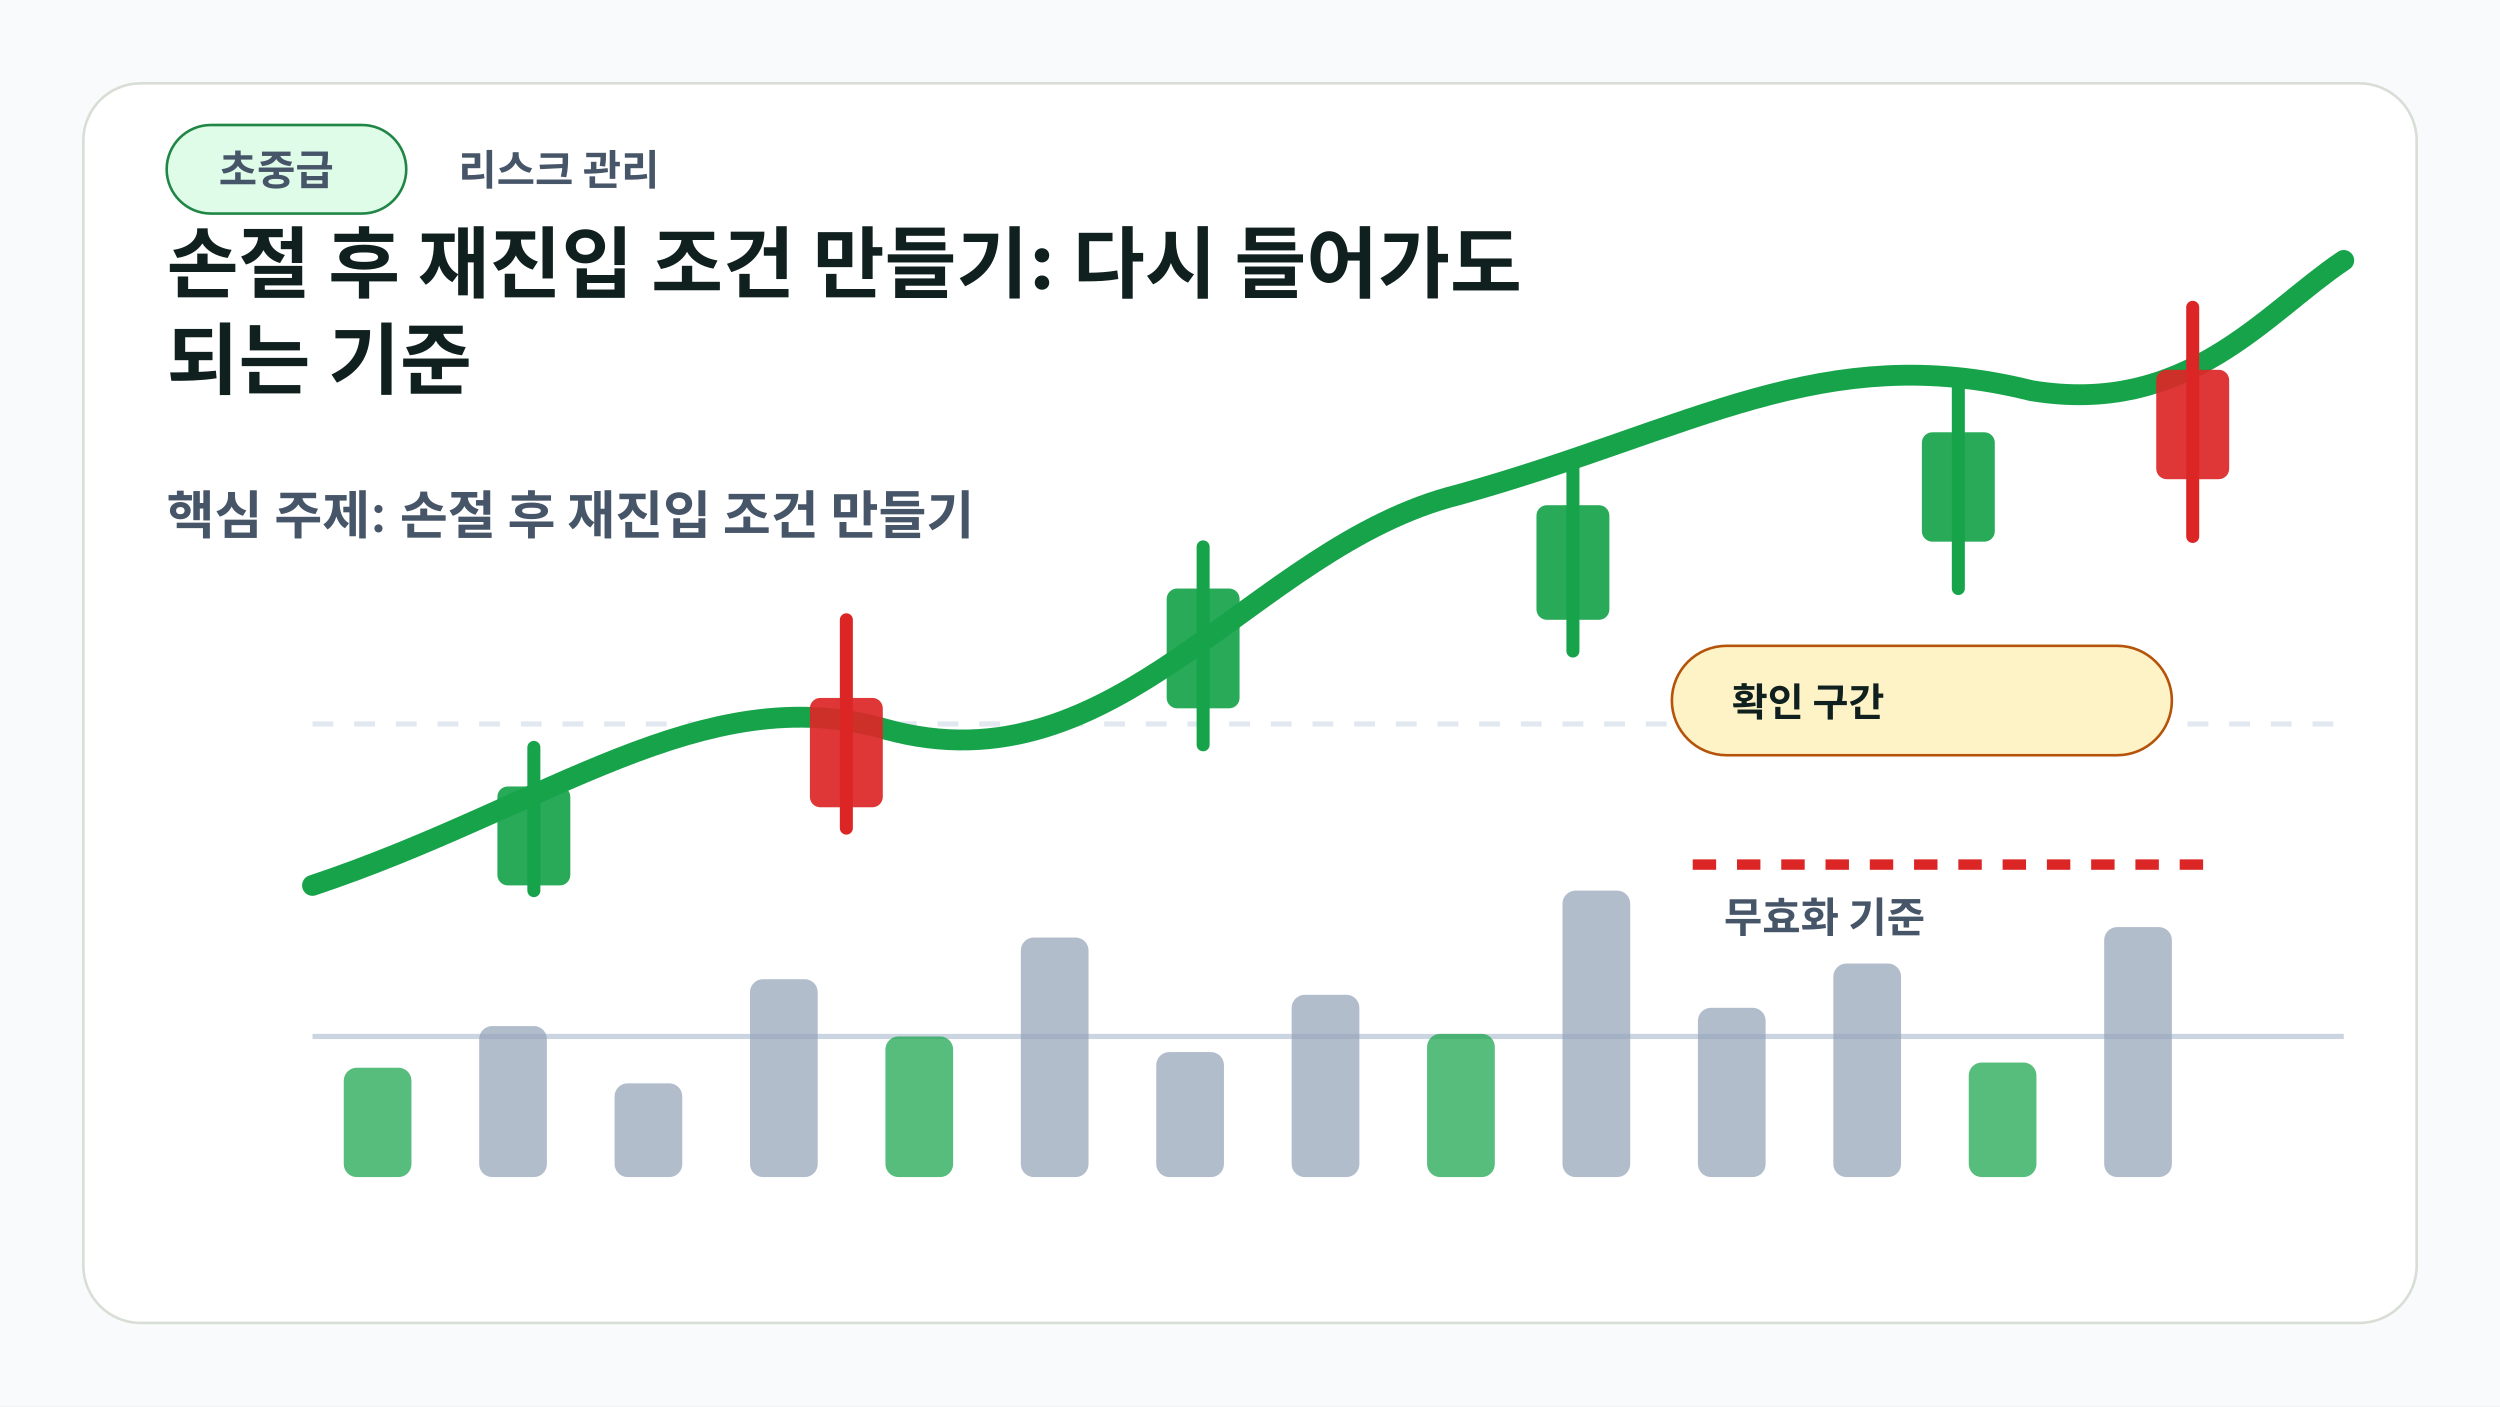
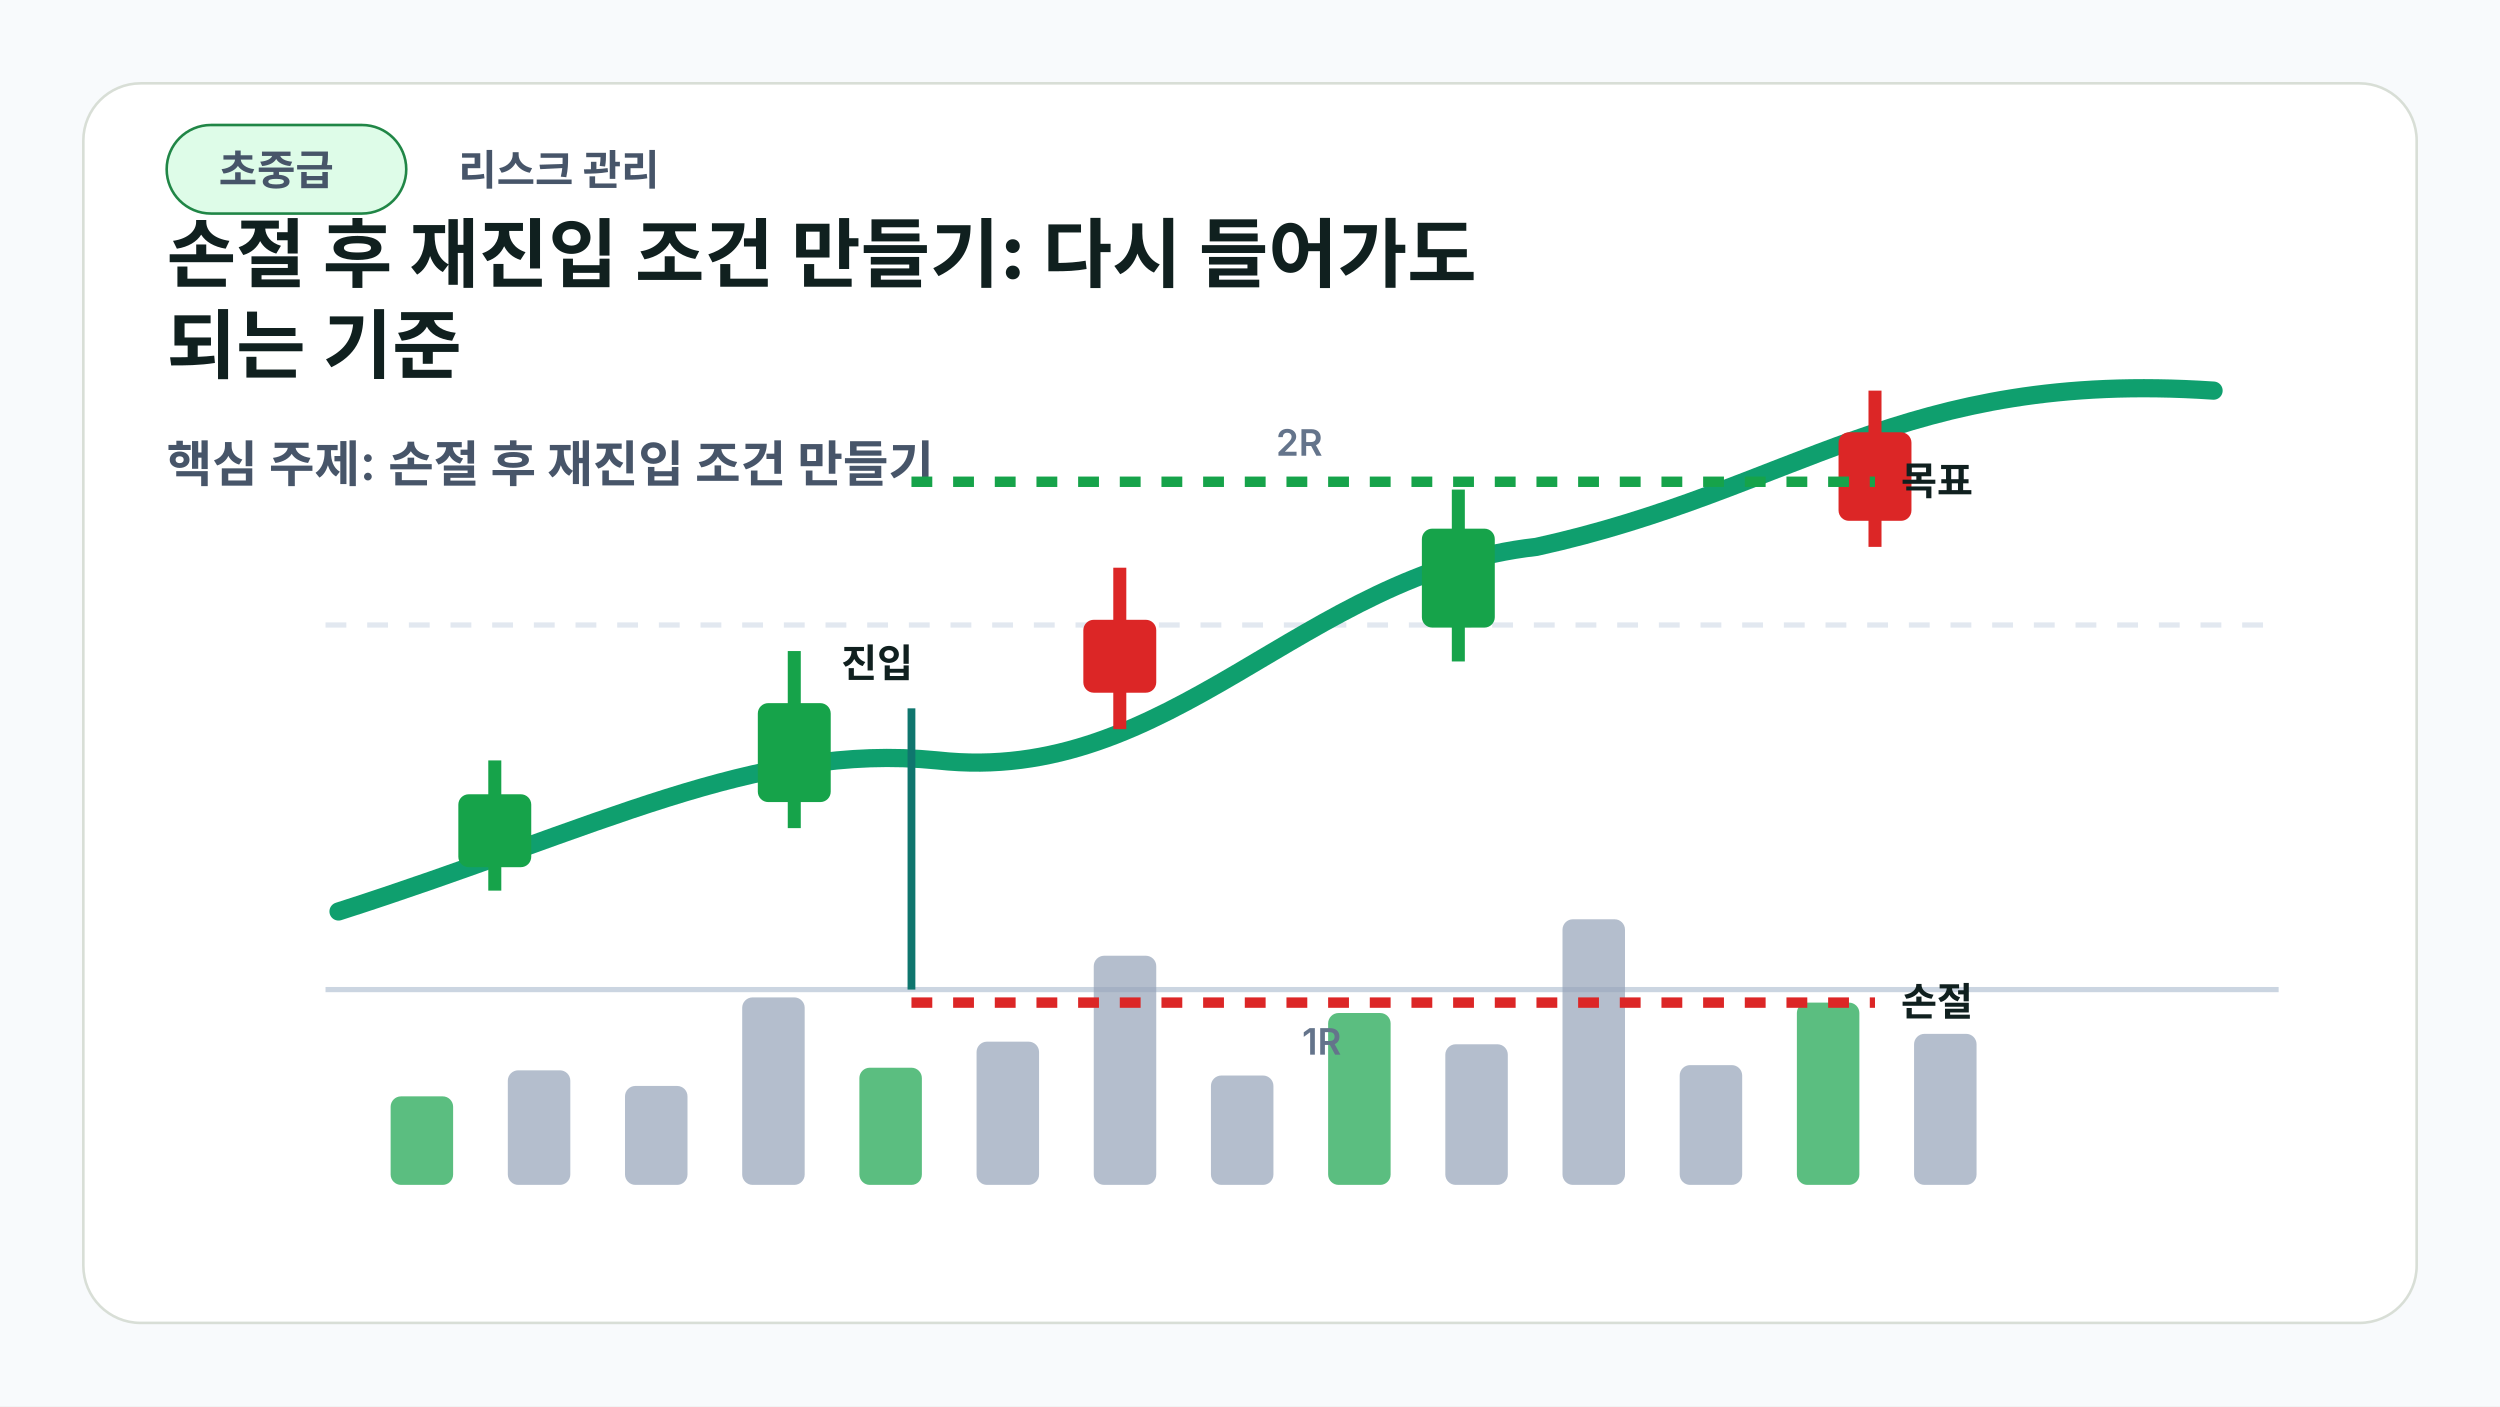
<svg xmlns="http://www.w3.org/2000/svg" width="960" height="540" viewBox="0 0 960 540" role="img" aria-labelledby="title desc">
-   <style>.title{font:800 30px system-ui,-apple-system,Segoe UI,sans-serif;fill:#10201f}.item{font:600 20px system-ui,-apple-system,Segoe UI,sans-serif;fill:#475569}.small{font:700 16px system-ui,-apple-system,Segoe UI,sans-serif;fill:#475569}.label{font:800 15px system-ui,-apple-system,Segoe UI,sans-serif;fill:#10201f}</style>
+   <style>.title{font:800 29px system-ui,-apple-system,Segoe UI,sans-serif;fill:#10201f}.item{font:600 19px system-ui,-apple-system,Segoe UI,sans-serif;fill:#475569}.small{font:700 16px system-ui,-apple-system,Segoe UI,sans-serif;fill:#475569}.label{font:800 15px system-ui,-apple-system,Segoe UI,sans-serif;fill:#10201f}.muted{font:600 14px system-ui,-apple-system,Segoe UI,sans-serif;fill:#64748b}</style>
  <rect width="960" height="540" fill="#f8fafc" />
  <rect x="32" y="32" width="896" height="476" rx="22" fill="white" stroke="#d8ded6" />
  <rect x="64" y="48" width="92" height="34" rx="17" fill="#dcfce7" stroke="#15803d" opacity="0.95" />
  <text x="84" y="71" class="small">초중급</text>
  <text x="176" y="71" class="small">리스크 관리</text>
-   <text x="64" y="112" class="title">손절 후 재진입 조건 만들기: 다시 들어가도</text>
-   <text x="64" y="149" class="title">되는 기준</text>
-   <text x="64" y="205" class="item">핵심 주제: 손절 후 재진입 조건 만들기</text>
-   <g transform="translate(0,0)">
-     <line x1="120" y1="398" x2="900" y2="398" stroke="#cbd5e1" stroke-width="2" />
-     <line x1="120" y1="278" x2="900" y2="278" stroke="#e2e8f0" stroke-width="2" stroke-dasharray="8 8" />
-     <path d="M120 340 C210 310 270 260 340 280 C430 305 480 210 560 190 C650 165 700 130 780 150 C840 160 870 120 900 100" fill="none" stroke="#16a34a" stroke-width="8" stroke-linecap="round" stroke-linejoin="round" />
-     <line x1="205" y1="287" x2="205" y2="342" stroke="#16a34a" stroke-width="5" stroke-linecap="round" />
-     <rect x="191" y="302" width="28" height="38" rx="4" fill="#16a34a" opacity="0.92" />
-     <line x1="325" y1="238" x2="325" y2="318" stroke="#dc2626" stroke-width="5" stroke-linecap="round" />
-     <rect x="311" y="268" width="28" height="42" rx="4" fill="#dc2626" opacity="0.92" />
-     <line x1="462" y1="210" x2="462" y2="286" stroke="#16a34a" stroke-width="5" stroke-linecap="round" />
-     <rect x="448" y="226" width="28" height="46" rx="4" fill="#16a34a" opacity="0.92" />
-     <line x1="604" y1="176" x2="604" y2="250" stroke="#16a34a" stroke-width="5" stroke-linecap="round" />
-     <rect x="590" y="194" width="28" height="44" rx="4" fill="#16a34a" opacity="0.92" />
-     <line x1="752" y1="146" x2="752" y2="226" stroke="#16a34a" stroke-width="5" stroke-linecap="round" />
-     <rect x="738" y="166" width="28" height="42" rx="4" fill="#16a34a" opacity="0.92" />
-     <line x1="842" y1="118" x2="842" y2="206" stroke="#dc2626" stroke-width="5" stroke-linecap="round" />
-     <rect x="828" y="142" width="28" height="42" rx="4" fill="#dc2626" opacity="0.92" />
-     <rect x="132" y="410" width="26" height="42" rx="5" fill="#16a34a" opacity="0.72" />
-     <rect x="184" y="394" width="26" height="58" rx="5" fill="#94a3b8" opacity="0.72" />
-     <rect x="236" y="416" width="26" height="36" rx="5" fill="#94a3b8" opacity="0.72" />
-     <rect x="288" y="376" width="26" height="76" rx="5" fill="#94a3b8" opacity="0.72" />
-     <rect x="340" y="398" width="26" height="54" rx="5" fill="#16a34a" opacity="0.72" />
-     <rect x="392" y="360" width="26" height="92" rx="5" fill="#94a3b8" opacity="0.72" />
-     <rect x="444" y="404" width="26" height="48" rx="5" fill="#94a3b8" opacity="0.72" />
-     <rect x="496" y="382" width="26" height="70" rx="5" fill="#94a3b8" opacity="0.72" />
-     <rect x="548" y="397" width="26" height="55" rx="5" fill="#16a34a" opacity="0.72" />
-     <rect x="600" y="342" width="26" height="110" rx="5" fill="#94a3b8" opacity="0.72" />
-     <rect x="652" y="387" width="26" height="65" rx="5" fill="#94a3b8" opacity="0.72" />
-     <rect x="704" y="370" width="26" height="82" rx="5" fill="#94a3b8" opacity="0.72" />
-     <rect x="756" y="408" width="26" height="44" rx="5" fill="#16a34a" opacity="0.72" />
-     <rect x="808" y="356" width="26" height="96" rx="5" fill="#94a3b8" opacity="0.72" />
-     <rect x="642" y="248" width="192" height="42" rx="21" fill="#fef3c7" stroke="#b45309" />
-     <text x="665" y="275" class="label">확인 구간</text>
-     <line x1="650" y1="332" x2="852" y2="332" stroke="#dc2626" stroke-width="4" stroke-dasharray="9 8" />
-     <text x="662" y="358" class="small">무효화 기준</text>
+   <text x="64" y="108" class="title">손절 후 재진입 조건 만들기: 다시 들어가도</text>
+   <text x="64" y="143" class="title">되는 기준</text>
+   <text x="64" y="185" class="item">핵심 주제: 손절 후 재진입 조건 만들기</text>
+   <g>
+     <line x1="125" y1="380" x2="875" y2="380" stroke="#cbd5e1" stroke-width="2" />
+     <line x1="125" y1="240" x2="875" y2="240" stroke="#e2e8f0" stroke-width="2" stroke-dasharray="8 8" />
+     <path d="M130 350 C230 318 290 285 360 292 C450 302 500 220 590 210 C690 188 730 142 850 150" fill="none" stroke="#0f9f6e" stroke-width="7" stroke-linecap="round" />
+     <line x1="190" y1="342" x2="190" y2="292" stroke="#16a34a" stroke-width="5" />
+     <rect x="176" y="305" width="28" height="28" rx="4" fill="#16a34a" />
+     <line x1="305" y1="318" x2="305" y2="250" stroke="#16a34a" stroke-width="5" />
+     <rect x="291" y="270" width="28" height="38" rx="4" fill="#16a34a" />
+     <line x1="430" y1="280" x2="430" y2="218" stroke="#dc2626" stroke-width="5" />
+     <rect x="416" y="238" width="28" height="28" rx="4" fill="#dc2626" />
+     <line x1="560" y1="254" x2="560" y2="188" stroke="#16a34a" stroke-width="5" />
+     <rect x="546" y="203" width="28" height="38" rx="4" fill="#16a34a" />
+     <line x1="720" y1="210" x2="720" y2="150" stroke="#dc2626" stroke-width="5" />
+     <rect x="706" y="166" width="28" height="34" rx="4" fill="#dc2626" />
+     <rect x="150" y="421" width="24" height="34" rx="4" fill="#16a34a" opacity=".7" />
+     <rect x="195" y="411" width="24" height="44" rx="4" fill="#94a3b8" opacity=".7" />
+     <rect x="240" y="417" width="24" height="38" rx="4" fill="#94a3b8" opacity=".7" />
+     <rect x="285" y="383" width="24" height="72" rx="4" fill="#94a3b8" opacity=".7" />
+     <rect x="330" y="410" width="24" height="45" rx="4" fill="#16a34a" opacity=".7" />
+     <rect x="375" y="400" width="24" height="55" rx="4" fill="#94a3b8" opacity=".7" />
+     <rect x="420" y="367" width="24" height="88" rx="4" fill="#94a3b8" opacity=".7" />
+     <rect x="465" y="413" width="24" height="42" rx="4" fill="#94a3b8" opacity=".7" />
+     <rect x="510" y="389" width="24" height="66" rx="4" fill="#16a34a" opacity=".7" />
+     <rect x="555" y="401" width="24" height="54" rx="4" fill="#94a3b8" opacity=".7" />
+     <rect x="600" y="353" width="24" height="102" rx="4" fill="#94a3b8" opacity=".7" />
+     <rect x="645" y="409" width="24" height="46" rx="4" fill="#94a3b8" opacity=".7" />
+     <rect x="690" y="385" width="24" height="70" rx="4" fill="#16a34a" opacity=".7" />
+     <rect x="735" y="397" width="24" height="58" rx="4" fill="#94a3b8" opacity=".7" />
+     <line x1="350" y1="272" x2="350" y2="380" stroke="#0f766e" stroke-width="3" />
+     <text x="323" y="260" class="label">진입</text>
+     <line x1="350" y1="385" x2="720" y2="385" stroke="#dc2626" stroke-width="4" stroke-dasharray="8 8" />
+     <text x="730" y="390" class="label">손절</text>
+     <line x1="350" y1="185" x2="720" y2="185" stroke="#16a34a" stroke-width="4" stroke-dasharray="8 8" />
+     <text x="730" y="190" class="label">목표</text>
+     <text x="490" y="175" class="muted">2R</text>
+     <text x="500" y="405" class="muted">1R</text>
  </g>
</svg>
